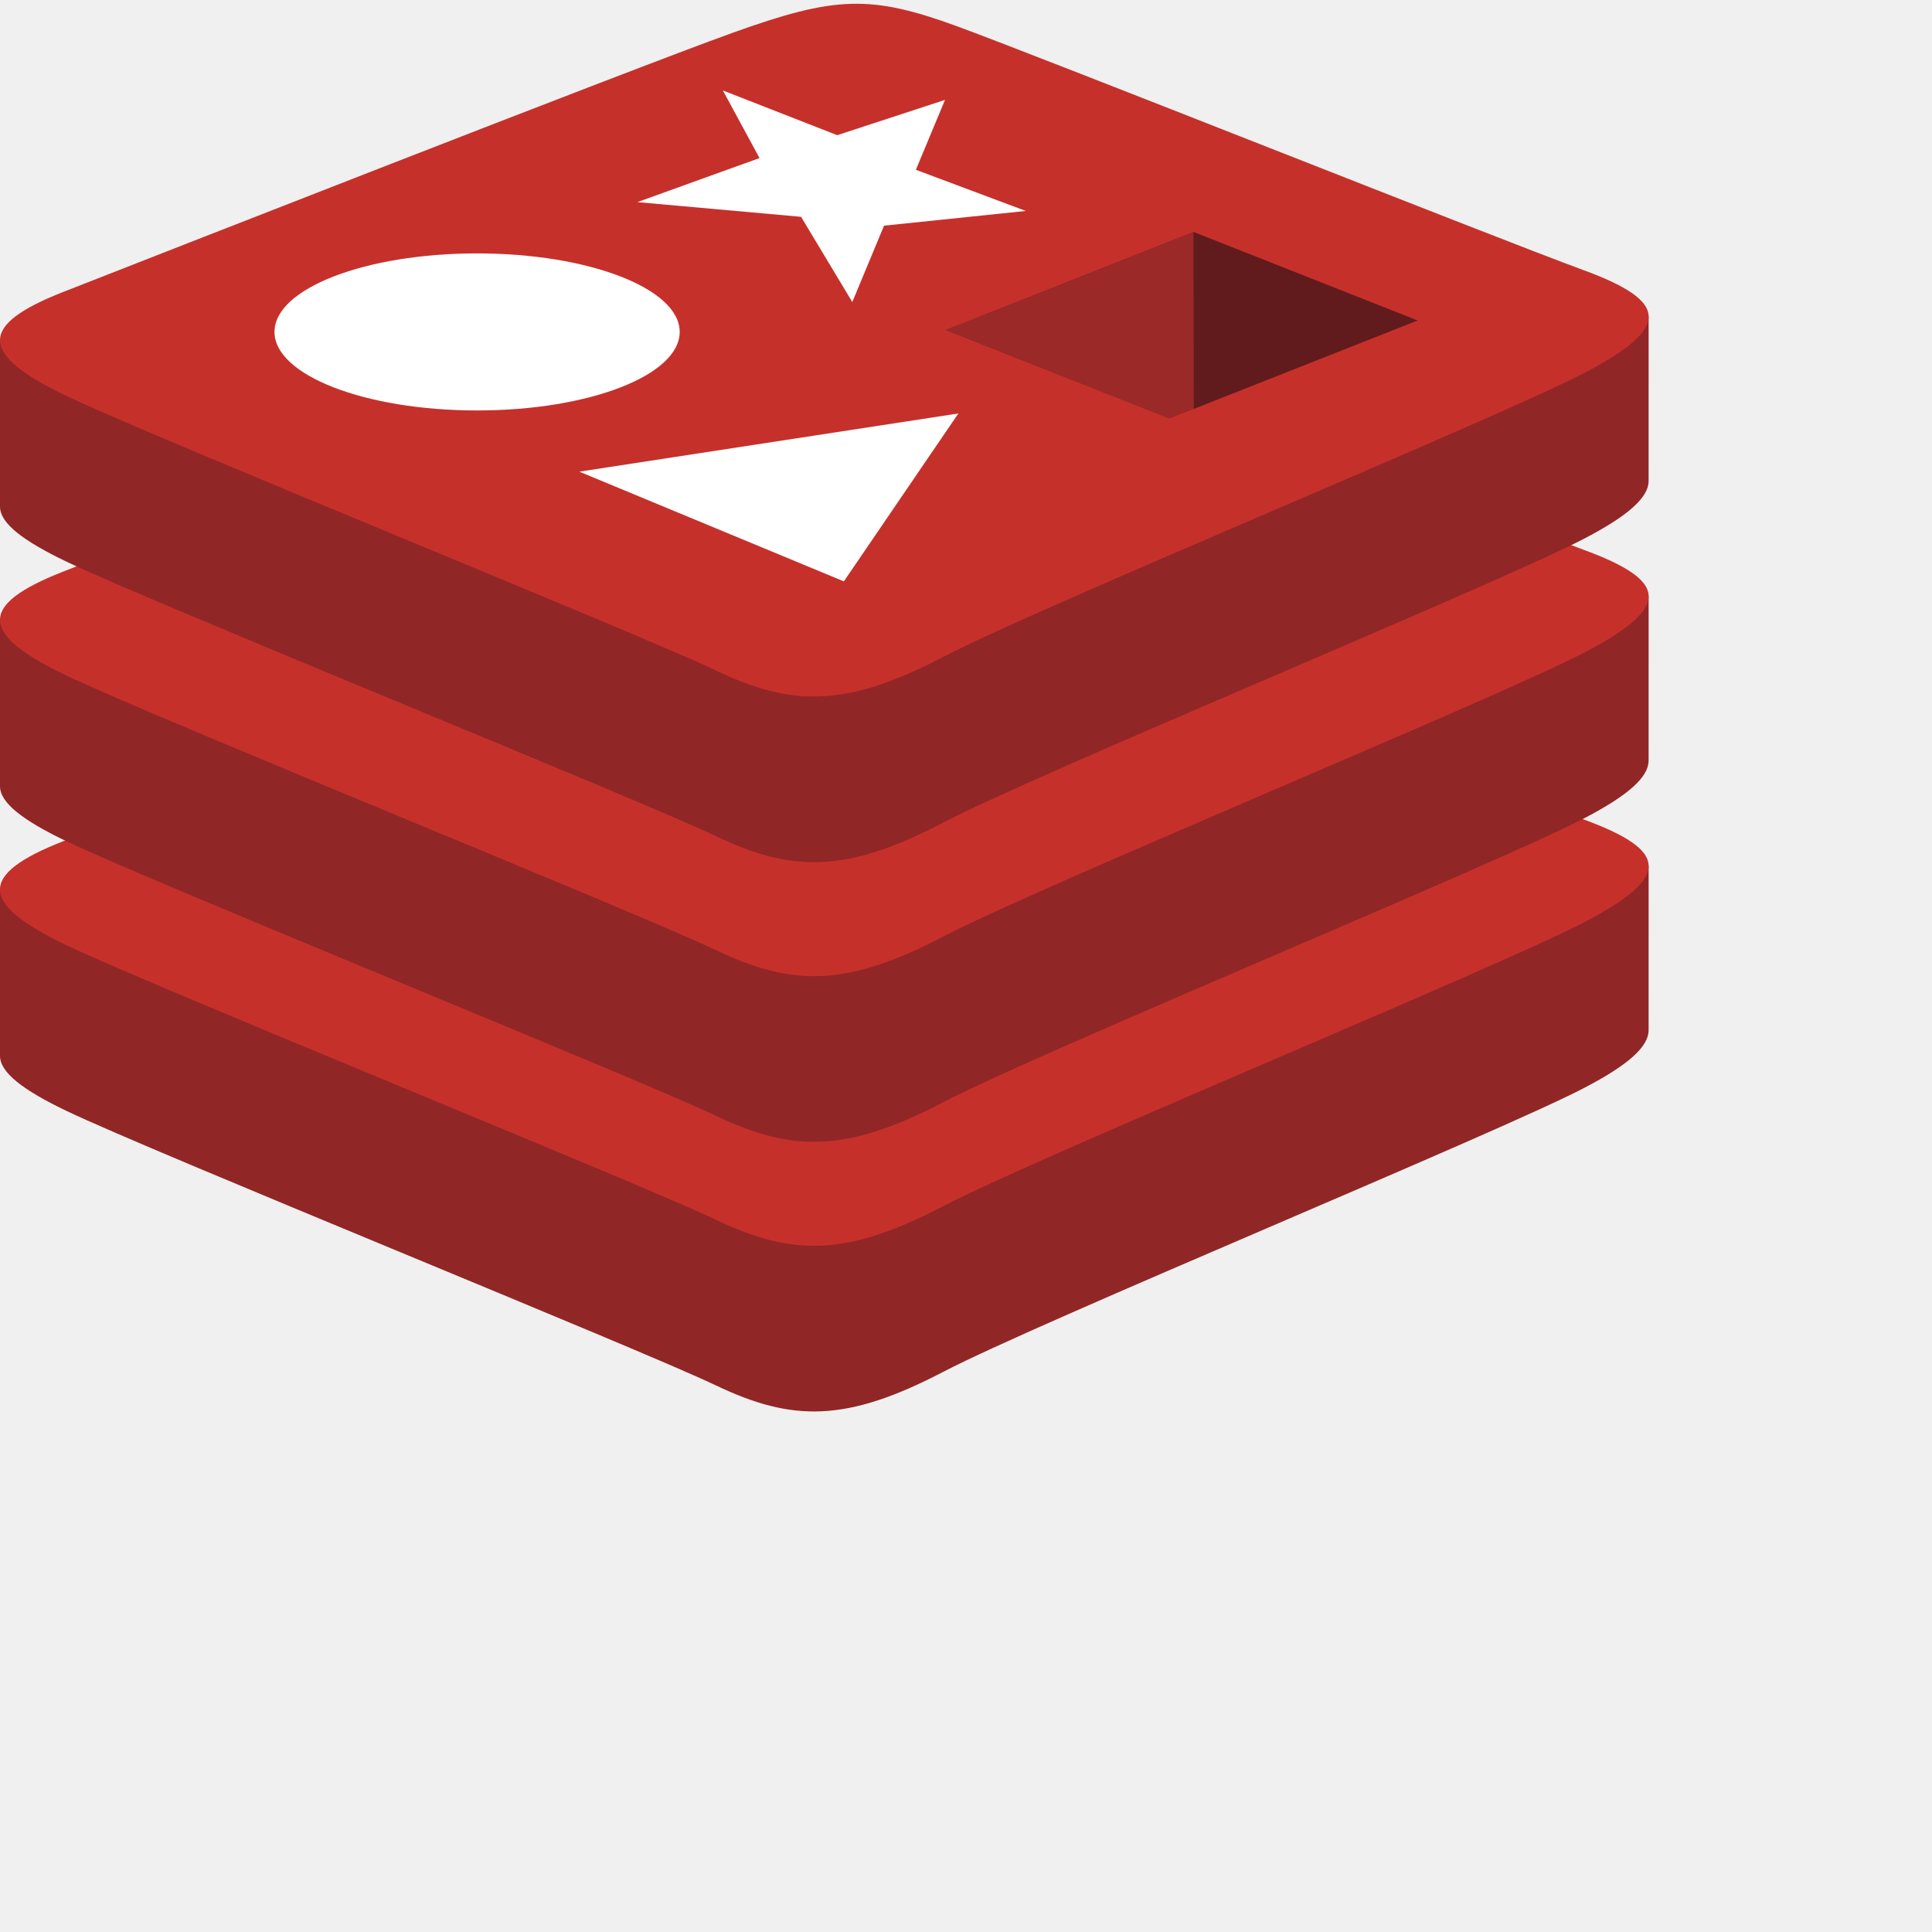
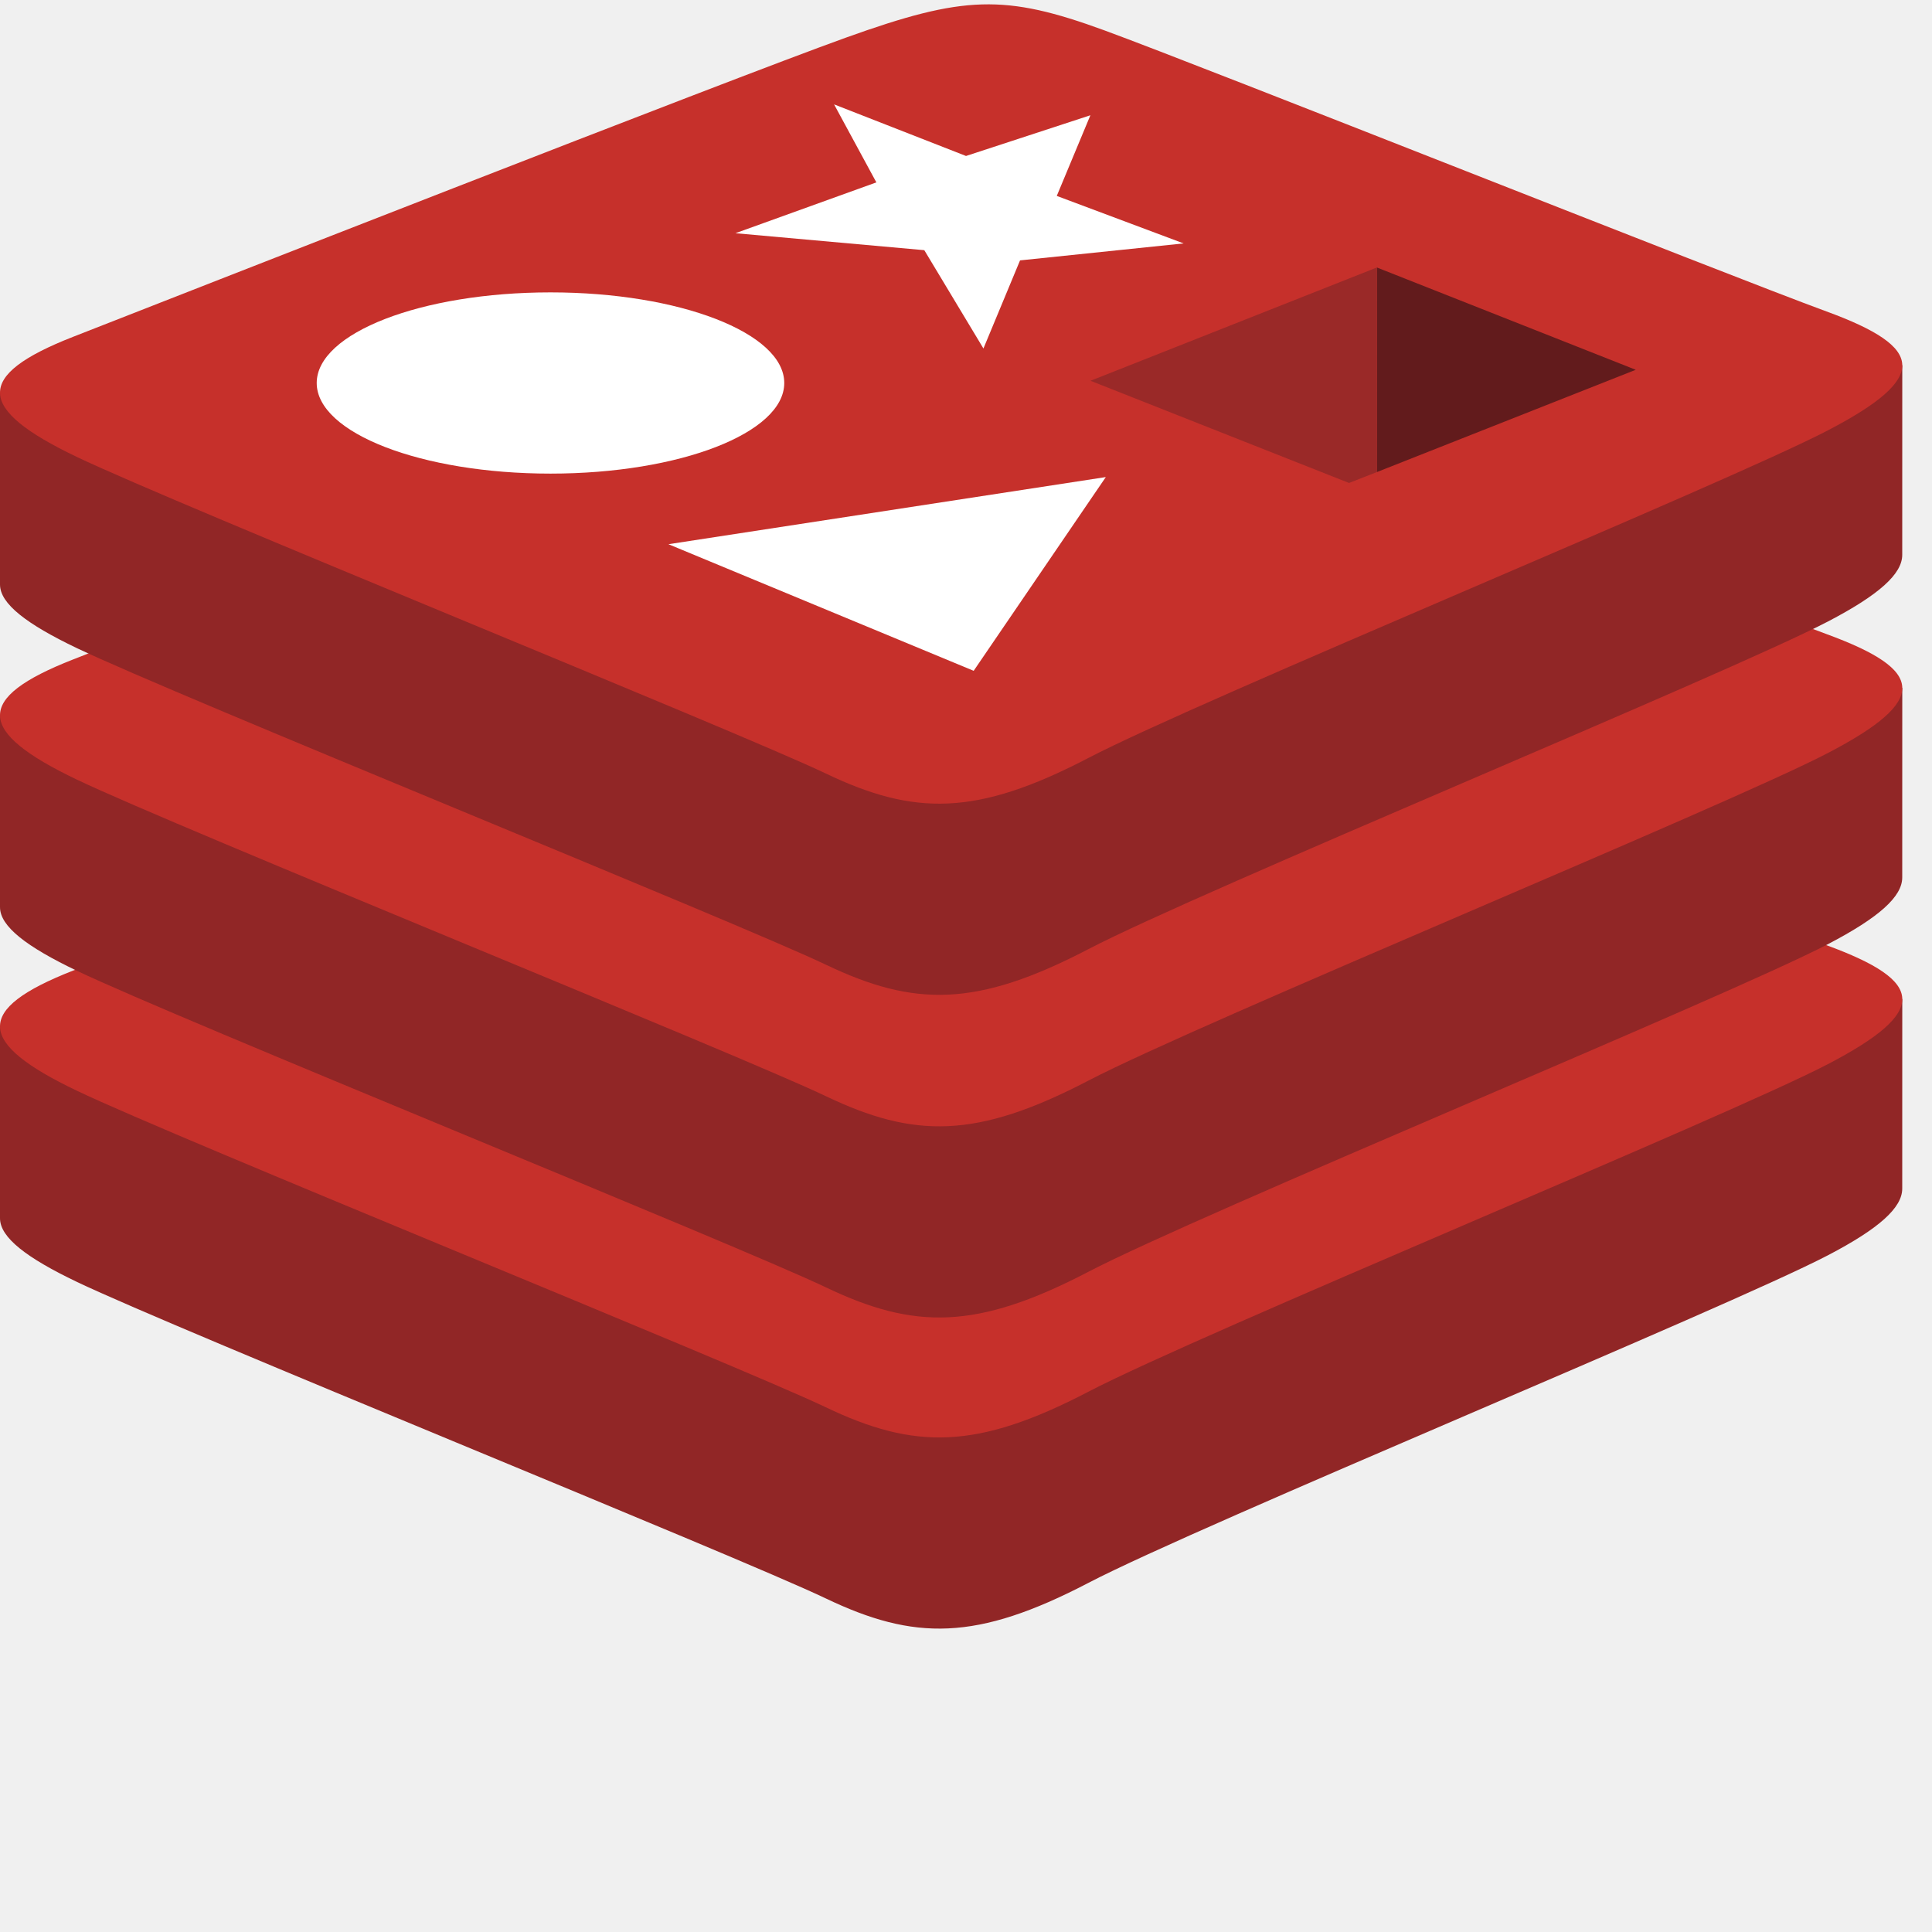
- <svg xmlns="http://www.w3.org/2000/svg" width="200px" height="200px" viewBox="0 0 300 300" preserveAspectRatio="xMinYMin meet">
+ <svg xmlns="http://www.w3.org/2000/svg" width="300px" height="300px" viewBox="0 0 260 260" preserveAspectRatio="xMinYMin meet">
  <path d="M245.97 168.943c-13.662 7.121-84.434 36.22-99.501 44.075-15.067 7.856-23.437 7.78-35.34 2.09-11.902-5.69-87.216-36.112-100.783-42.597C3.566 169.271 0 166.535 0 163.951v-25.876s98.05-21.345 113.879-27.024c15.828-5.679 21.32-5.884 34.79-.95 13.472 4.936 94.018 19.468 107.331 24.344l-.006 25.51c.002 2.558-3.07 5.364-10.024 8.988" fill="#912626" />
  <path d="M245.965 143.22c-13.661 7.118-84.431 36.218-99.498 44.072-15.066 7.857-23.436 7.78-35.338 2.09-11.903-5.686-87.214-36.113-100.78-42.594-13.566-6.485-13.85-10.948-.524-16.166 13.326-5.22 88.224-34.605 104.055-40.284 15.828-5.677 21.319-5.884 34.789-.948 13.471 4.934 83.819 32.935 97.13 37.81 13.316 4.881 13.827 8.9.166 16.02" fill="#C6302B" />
  <path d="M245.97 127.074c-13.662 7.122-84.434 36.22-99.501 44.078-15.067 7.853-23.437 7.777-35.34 2.087-11.903-5.687-87.216-36.112-100.783-42.597C3.566 127.402 0 124.67 0 122.085V96.206s98.05-21.344 113.879-27.023c15.828-5.679 21.32-5.885 34.79-.95C162.142 73.168 242.688 87.697 256 92.574l-.006 25.513c.002 2.557-3.07 5.363-10.024 8.987" fill="#912626" />
  <path d="M245.965 101.351c-13.661 7.12-84.431 36.218-99.498 44.075-15.066 7.854-23.436 7.777-35.338 2.087-11.903-5.686-87.214-36.112-100.78-42.594-13.566-6.483-13.85-10.947-.524-16.167C23.151 83.535 98.05 54.148 113.88 48.47c15.828-5.678 21.319-5.884 34.789-.949 13.471 4.934 83.819 32.933 97.13 37.81 13.316 4.88 13.827 8.9.166 16.02" fill="#C6302B" />
  <path d="M245.97 83.653c-13.662 7.12-84.434 36.22-99.501 44.078-15.067 7.854-23.437 7.777-35.34 2.087-11.903-5.687-87.216-36.113-100.783-42.595C3.566 83.98 0 81.247 0 78.665v-25.88s98.05-21.343 113.879-27.021c15.828-5.68 21.32-5.884 34.79-.95C162.142 29.749 242.688 44.278 256 49.155l-.006 25.512c.002 2.555-3.07 5.361-10.024 8.986" fill="#912626" />
  <path d="M245.965 57.93c-13.661 7.12-84.431 36.22-99.498 44.074-15.066 7.854-23.436 7.777-35.338 2.09C99.227 98.404 23.915 67.98 10.35 61.497-3.217 55.015-3.5 50.55 9.825 45.331 23.151 40.113 98.05 10.73 113.88 5.05c15.828-5.679 21.319-5.883 34.789-.948 13.471 4.935 83.819 32.934 97.13 37.811 13.316 4.876 13.827 8.897.166 16.017" fill="#C6302B" />
  <path d="M159.283 32.757l-22.01 2.285-4.927 11.856-7.958-13.23-25.415-2.284 18.964-6.839-5.69-10.498 17.755 6.944 16.738-5.48-4.524 10.855 17.067 6.391M131.032 90.275L89.955 73.238l58.86-9.035-17.783 26.072M74.082 39.347c17.375 0 31.46 5.46 31.46 12.194 0 6.736-14.085 12.195-31.46 12.195s-31.46-5.46-31.46-12.195c0-6.734 14.085-12.194 31.46-12.194" fill="#FFF" />
  <path d="M185.295 35.998l34.836 13.766-34.806 13.753-.03-27.52" fill="#621B1C" />
  <path d="M146.755 51.243l38.54-15.245.03 27.519-3.779 1.478-34.791-13.752" fill="#9A2928" />
</svg>
